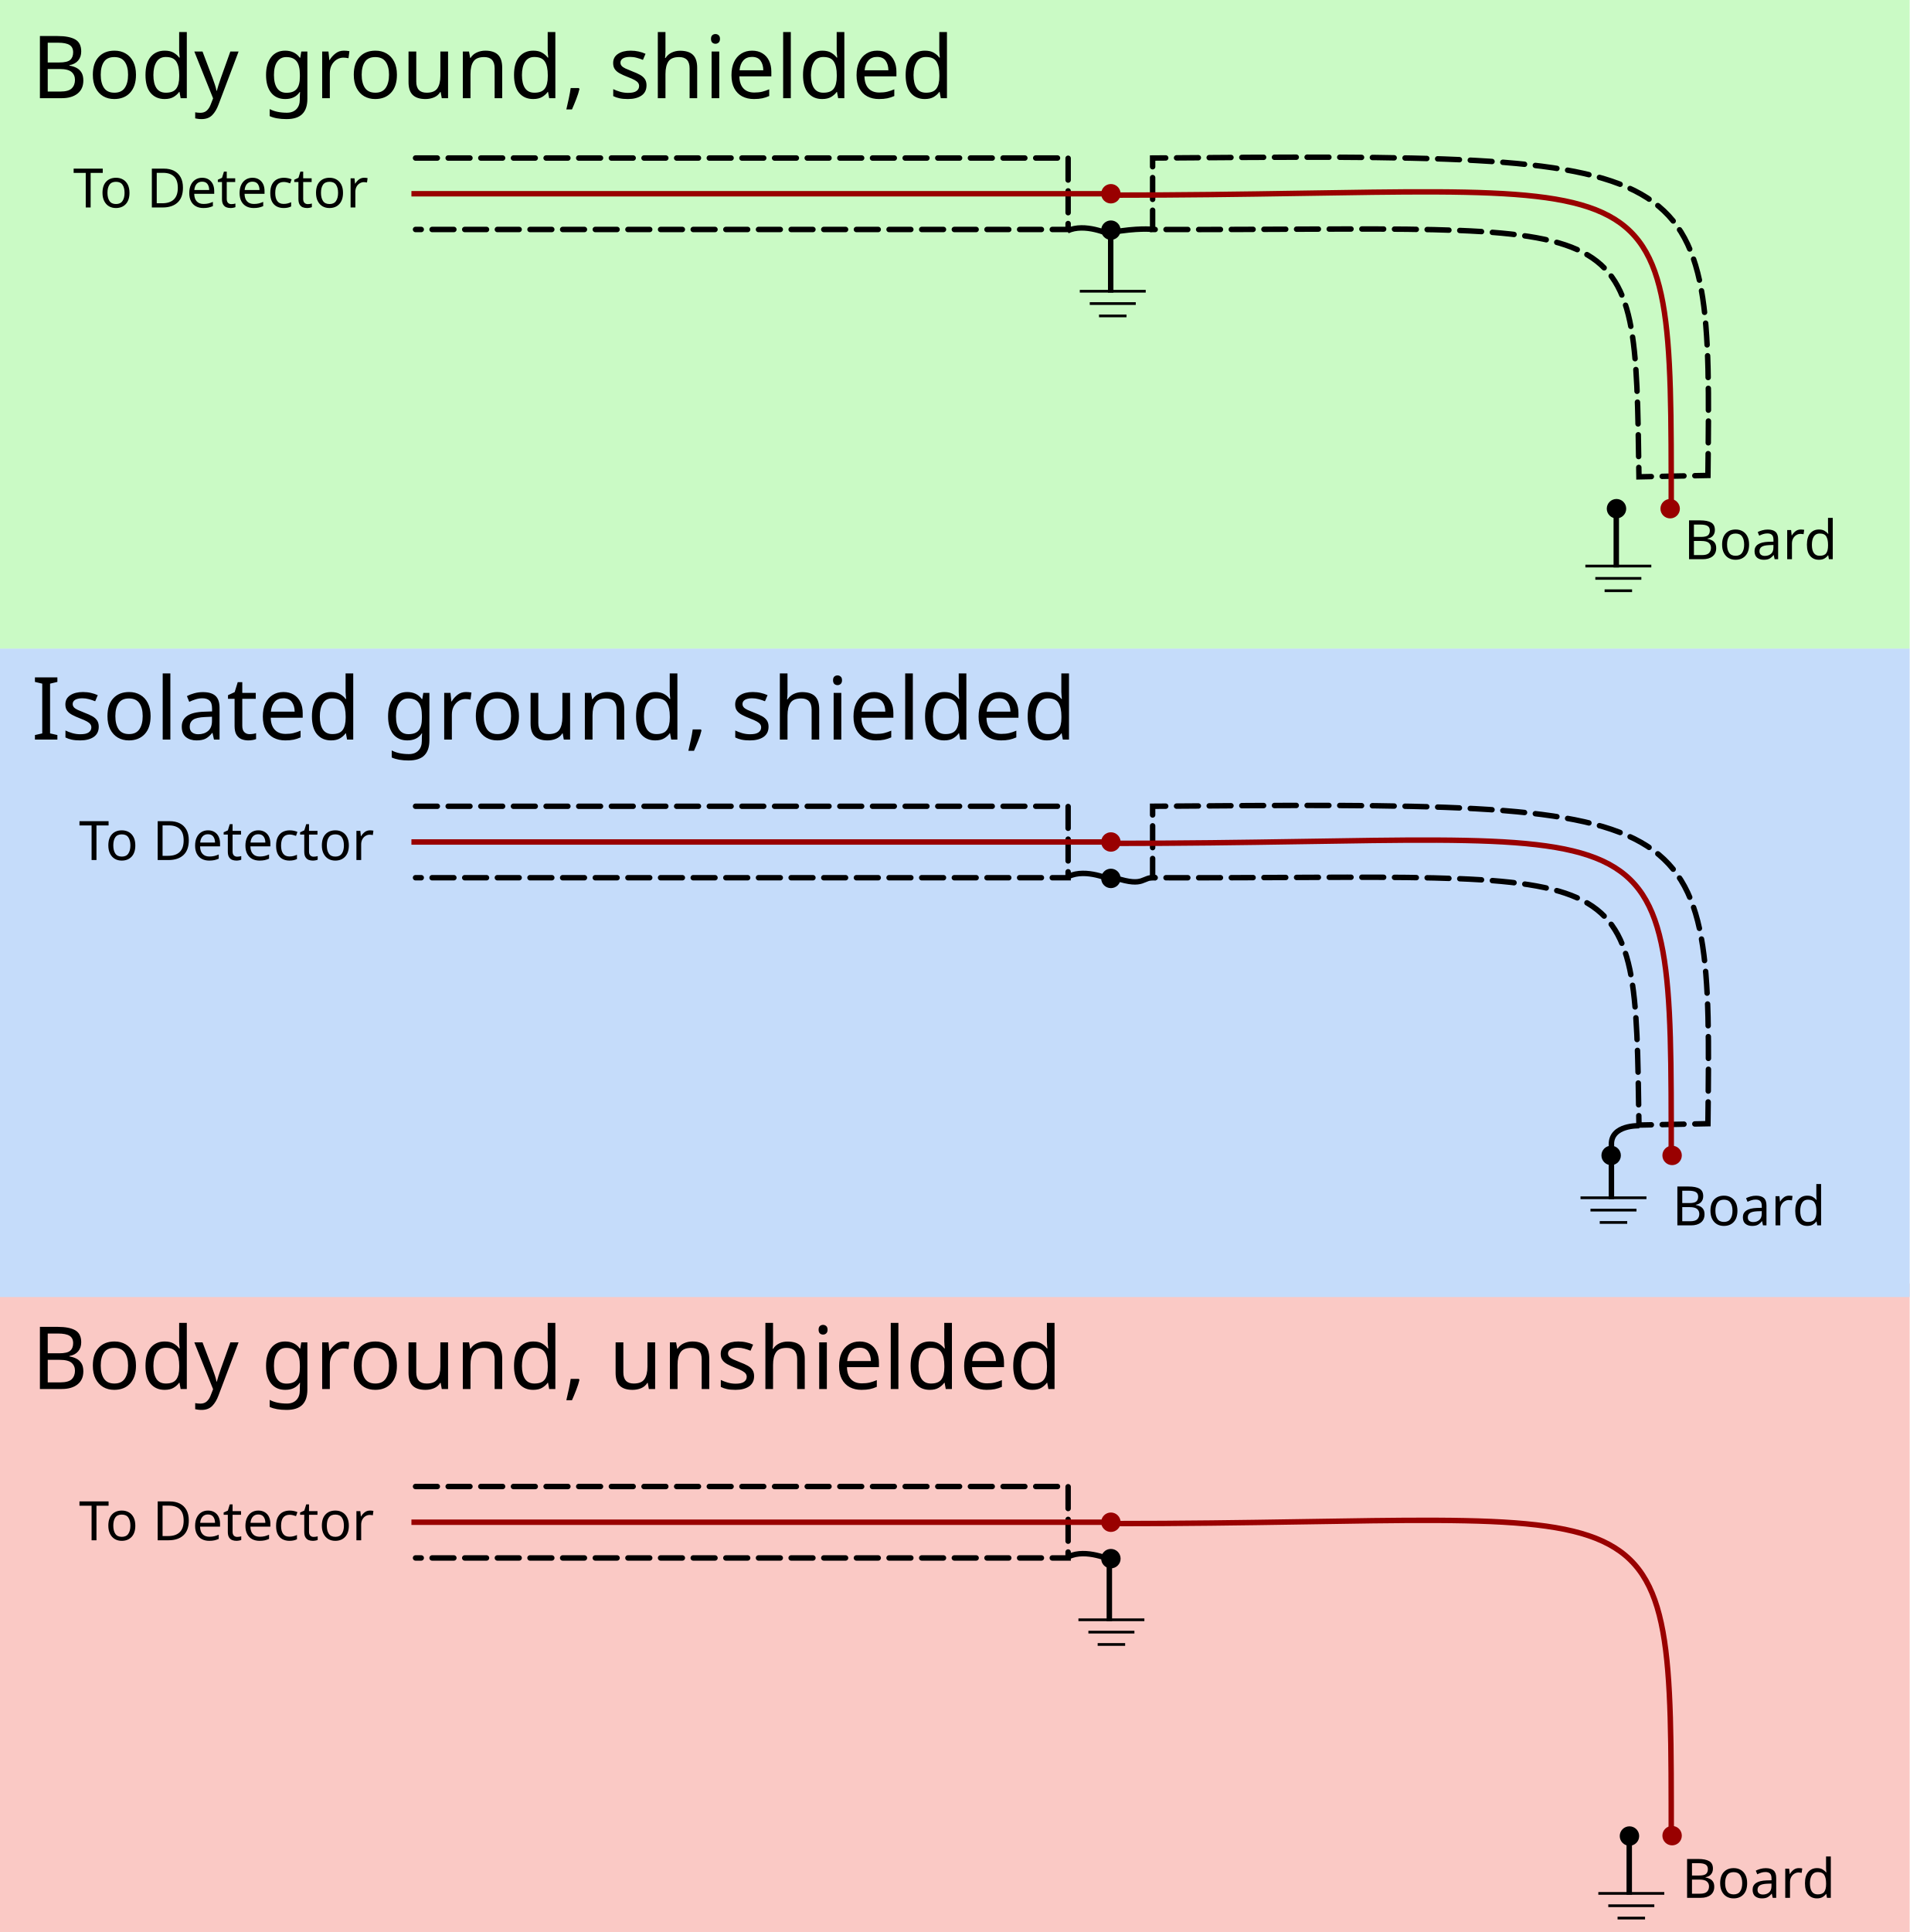
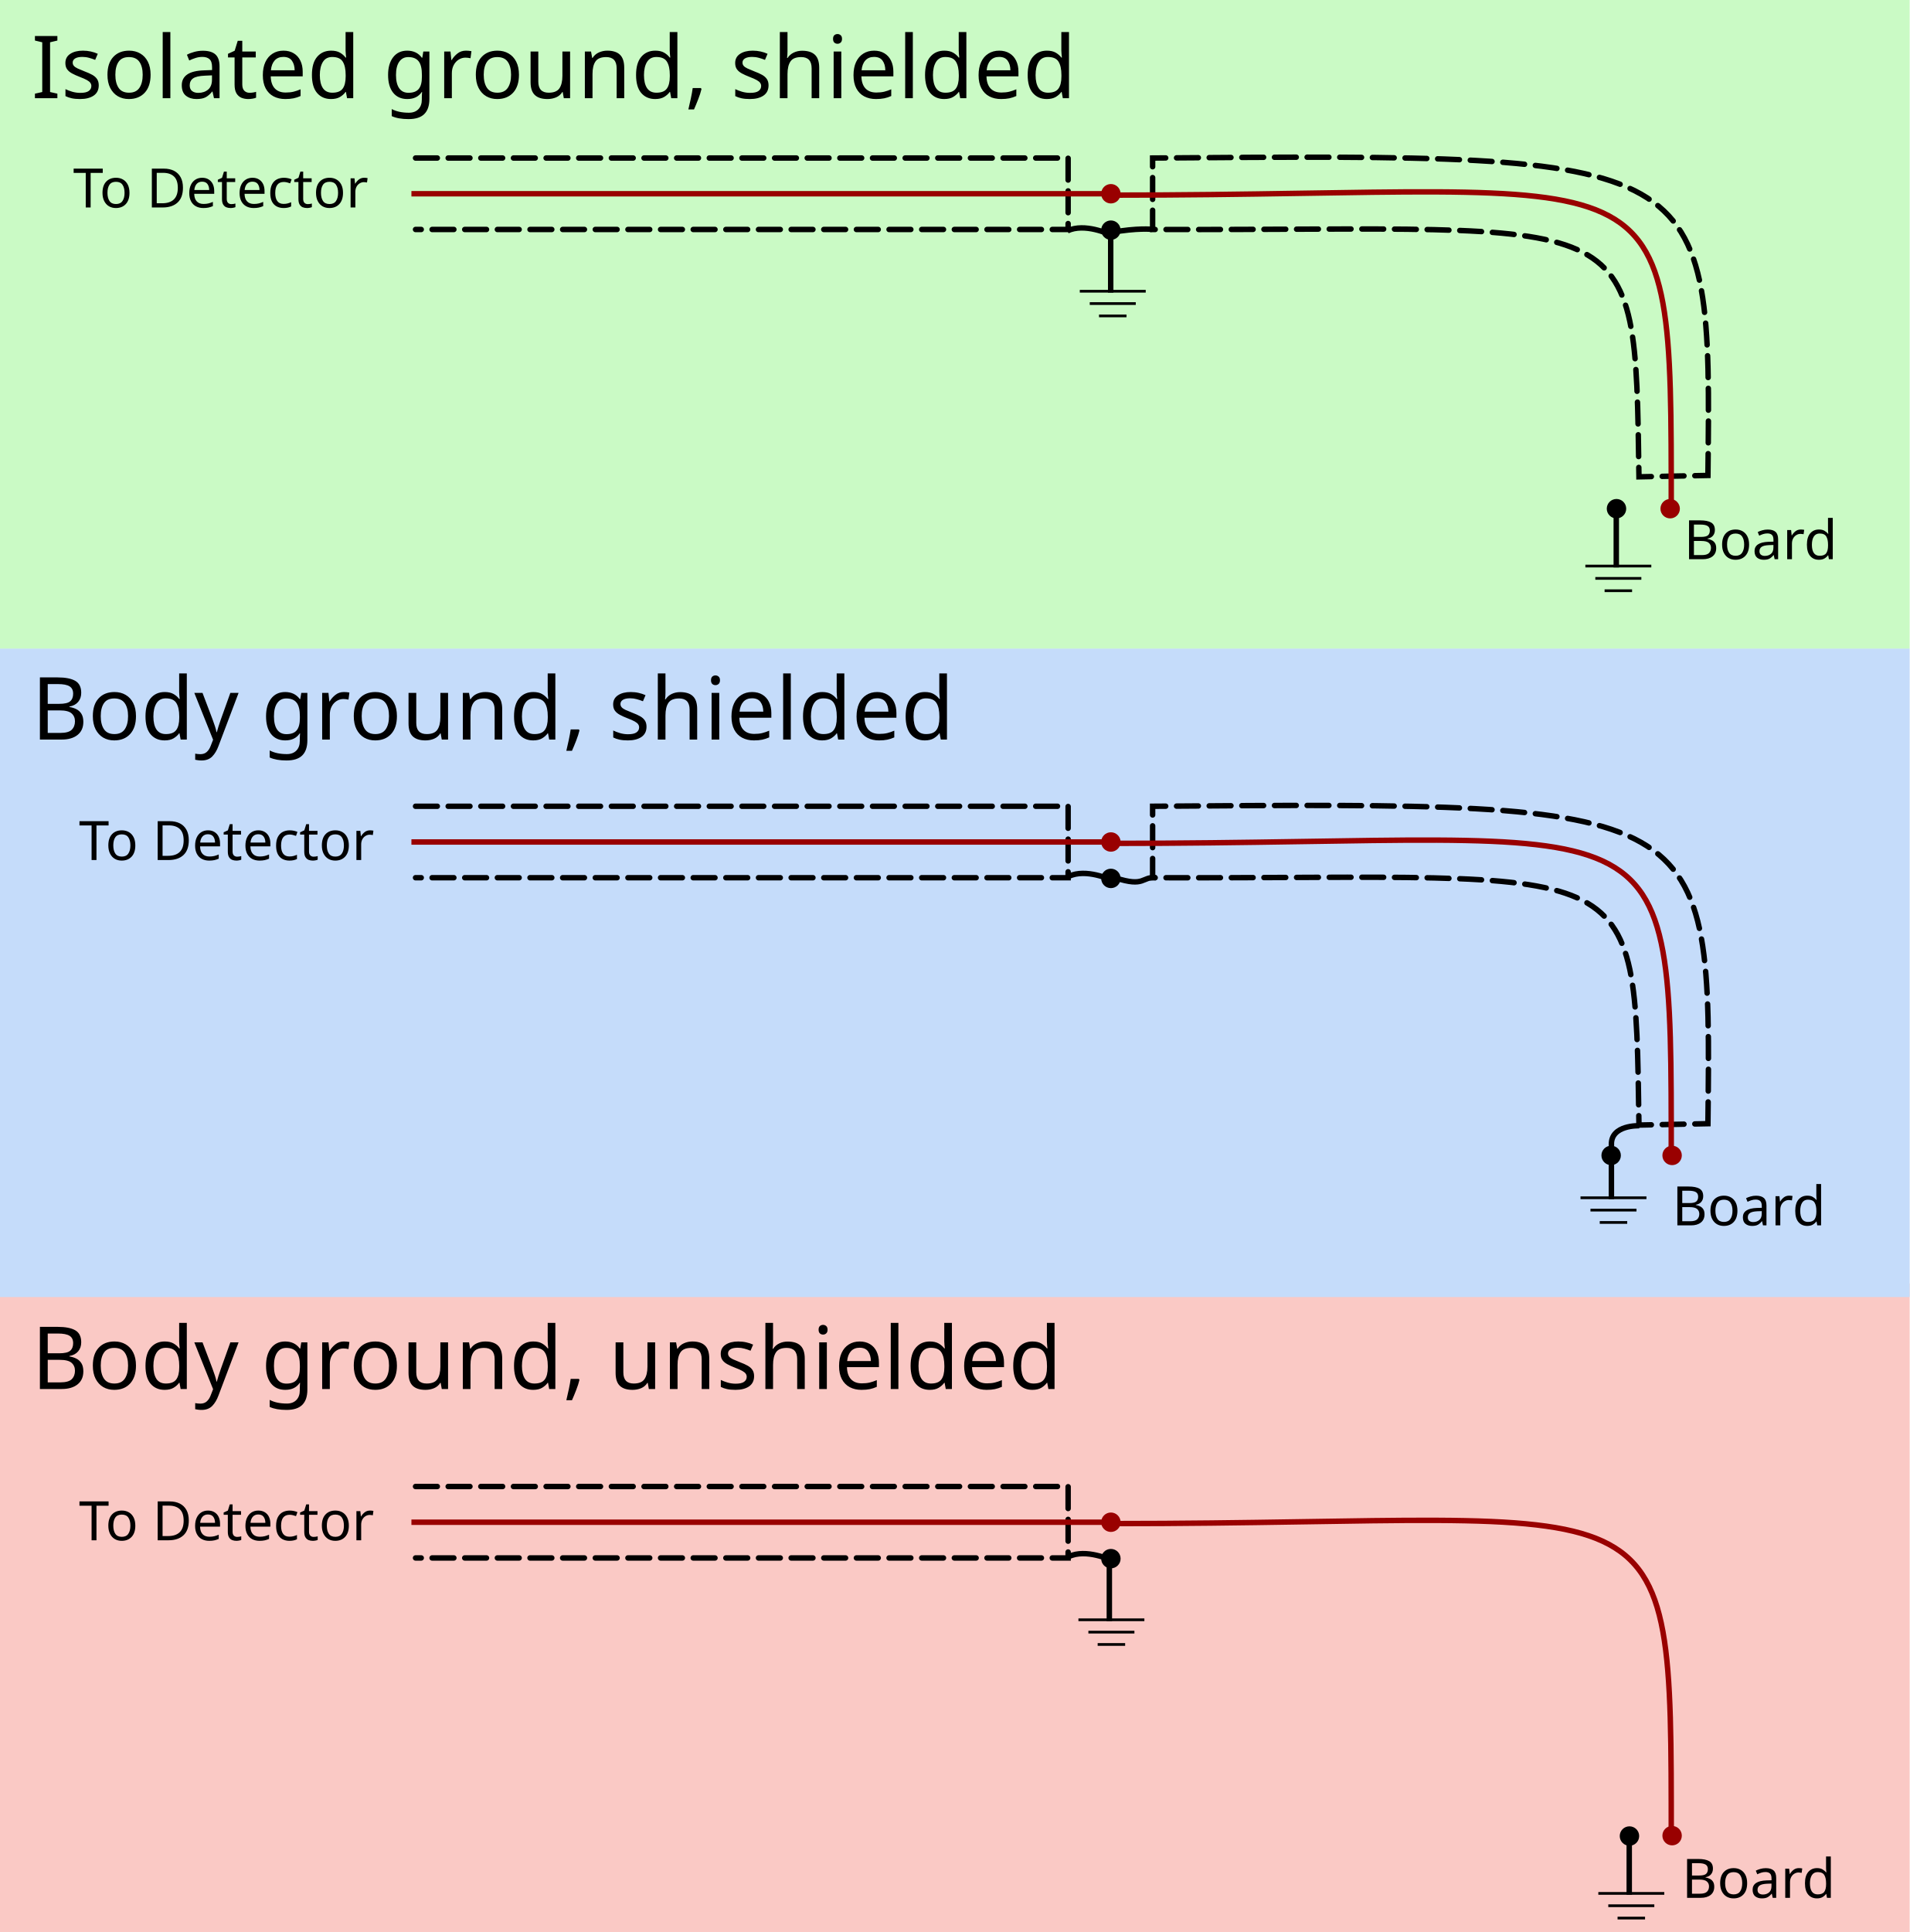
<svg xmlns="http://www.w3.org/2000/svg" xmlns:ns1="http://www.openswatchbook.org/uri/2009/osb" width="702.056" height="710.137" id="svg2" version="1.1">
  <defs id="defs4">
    <linearGradient id="linearGradient3803" ns1:paint="solid">
      <stop style="stop-color:#000000;stop-opacity:1;" offset="0" id="stop3805" />
    </linearGradient>
  </defs>
  <g id="layer1" transform="translate(-13.13198,-31.09796)">
    <rect style="fill:#fac9c5;fill-opacity:1;stroke:none" id="rect4237" width="702.056" height="238.396" x="13.132" y="502.839" />
    <rect y="269.453" x="13.132" height="238.396" width="702.056" id="rect4235" style="fill:#c5dcfa;fill-opacity:1;stroke:none" />
    <rect style="fill:#cafac5;fill-opacity:1;stroke:none" id="rect4233" width="702.056" height="238.396" x="13.132" y="31.098" />
    <g id="g4153" transform="translate(0,62)">
      <path id="path3945" d="m 406.065,291.212 c 6.313,-3.03 15.405,1.263 15.405,1.263" style="fill:none;stroke:#000000;stroke-width:2;stroke-linecap:butt;stroke-linejoin:miter;stroke-opacity:1;stroke-miterlimit:4;stroke-dasharray:none" />
      <path style="fill:none;stroke:#000000;stroke-width:2;stroke-linecap:butt;stroke-linejoin:miter;stroke-opacity:1;stroke-miterlimit:4;stroke-dasharray:none" d="m 605.545,389.884 c -0.253,-7.45 10.269,-7.001 10.269,-7.001" id="path3947" />
      <path style="fill:none;stroke:#000000;stroke-width:2;stroke-linecap:round;stroke-miterlimit:4;stroke-opacity:1;stroke-dasharray:8, 4;stroke-dashoffset:0" d="m 165.901,265.453 239.911,0 0,26.264 -239.911,0" id="path3811" />
      <path style="fill:#990000;stroke:#990000;stroke-width:2;stroke-linecap:butt;stroke-linejoin:miter;stroke-miterlimit:4;stroke-opacity:1;stroke-dasharray:none" d="m 164.386,278.585 254.558,0" id="path3813" />
      <path style="fill:#990000;fill-opacity:1;stroke:none" id="path3815" d="m 302.321,102.719 c 0,2.86 -2.319,5.179 -5.179,5.179 -2.86,0 -5.179,-2.319 -5.179,-5.179 0,-2.86 2.319,-5.179 5.179,-5.179 2.86,0 5.179,2.319 5.179,5.179 z" transform="matrix(0.6896552,0,0,0.6896552,216.6096,207.7444)" />
      <path transform="matrix(0.6896552,0,0,0.6896552,216.6096,221.129)" d="m 302.321,102.719 c 0,2.86 -2.319,5.179 -5.179,5.179 -2.86,0 -5.179,-2.319 -5.179,-5.179 0,-2.86 2.319,-5.179 5.179,-5.179 2.86,0 5.179,2.319 5.179,5.179 z" id="path3817" style="fill:#000000;fill-opacity:1;stroke:none" />
      <g id="g3819" transform="translate(307.046,266.6393)">
        <g id="g3821" transform="translate(0.2525381,4.798225)">
          <path style="fill:none;stroke:#000000;stroke-width:1px;stroke-linecap:butt;stroke-linejoin:miter;stroke-opacity:1" d="m 286.883,137.922 24.244,0" id="path3823" />
          <path style="fill:none;stroke:#000000;stroke-width:1px;stroke-linecap:butt;stroke-linejoin:miter;stroke-opacity:1" d="m 290.545,142.457 16.92,0" id="path3825" />
          <path style="fill:none;stroke:#000000;stroke-width:1px;stroke-linecap:butt;stroke-linejoin:miter;stroke-opacity:1" d="m 293.954,146.993 10.102,0" id="path3827" />
        </g>
        <path style="fill:none;stroke:#000000;stroke-width:2;stroke-linecap:butt;stroke-linejoin:miter;stroke-opacity:1;stroke-miterlimit:4;stroke-dasharray:none" d="m 295.975,137.164 0,-20.203" id="path3829" transform="translate(2.525381,6.060915)" />
      </g>
      <path id="path3833" d="m 641.027,382.126 c 1.347,-118.693 1.077,-118.188 -204.152,-116.673 l 0,26.264 c 179.319,0.505 177.282,-11.112 178.797,90.914 z" style="fill:none;stroke:#000000;stroke-width:2;stroke-linecap:round;stroke-miterlimit:4;stroke-opacity:1;stroke-dasharray:8, 4;stroke-dashoffset:0" />
      <path style="fill:none;stroke:#990000;stroke-width:2;stroke-linecap:butt;stroke-linejoin:miter;stroke-miterlimit:4;stroke-opacity:1;stroke-dasharray:none" d="m 422.076,279.09 c 206.551,0 205.465,-21.317 205.465,115.541" id="path3835" />
      <path style="fill:none;stroke:#000000;stroke-width:2;stroke-linecap:butt;stroke-linejoin:miter;stroke-opacity:1;stroke-miterlimit:4;stroke-dasharray:none" d="m 422.985,291.717 c 11.293,3.706 9.744,-0.541 15.152,0" id="path3837" />
      <text xml:space="preserve" style="font-size:20px;font-style:normal;font-weight:normal;line-height:125%;letter-spacing:0px;word-spacing:0px;fill:#000000;fill-opacity:1;stroke:none;font-family:Sans" x="627.857" y="419.505" id="text3883">
        <tspan id="tspan3885" x="627.857" y="419.505">Board</tspan>
      </text>
      <text xml:space="preserve" style="font-size:40px;font-style:normal;font-weight:normal;line-height:125%;letter-spacing:0px;word-spacing:0px;fill:#000000;fill-opacity:1;stroke:none;font-family:Sans" x="42.143" y="285.219" id="text3887">
        <tspan x="42.143" y="285.219" id="tspan3889" style="font-size:20px">To Detector</tspan>
      </text>
      <path style="fill:#990000;fill-opacity:1;stroke:none" id="path3768-0" d="m 302.321,102.719 c 0,2.86 -2.319,5.179 -5.179,5.179 -2.86,0 -5.179,-2.319 -5.179,-5.179 0,-2.86 2.319,-5.179 5.179,-5.179 2.86,0 5.179,2.319 5.179,5.179 z" transform="matrix(0.6896552,0,0,0.6896552,422.931,322.9498)" />
      <path transform="matrix(0.6896552,0,0,0.6896552,400.5203,322.9498)" d="m 302.321,102.719 c 0,2.86 -2.319,5.179 -5.179,5.179 -2.86,0 -5.179,-2.319 -5.179,-5.179 0,-2.86 2.319,-5.179 5.179,-5.179 2.86,0 5.179,2.319 5.179,5.179 z" id="path3961-3" style="fill:#000000;fill-opacity:1;stroke:none" />
    </g>
    <g id="g4068">
      <path id="rect3763" d="m 165.901,89.182 239.911,0 0,26.264 -239.911,0" style="fill:none;stroke:#000000;stroke-width:2;stroke-linecap:round;stroke-miterlimit:4;stroke-opacity:1;stroke-dasharray:8, 4;stroke-dashoffset:0" />
      <path id="path3766" d="m 164.386,102.314 254.558,0" style="fill:#990000;stroke:#990000;stroke-width:2;stroke-linecap:butt;stroke-linejoin:miter;stroke-miterlimit:4;stroke-opacity:1;stroke-dasharray:none" />
      <path transform="matrix(0.6896552,0,0,0.6896552,216.6096,31.47281)" d="m 302.321,102.719 c 0,2.86 -2.319,5.179 -5.179,5.179 -2.86,0 -5.179,-2.319 -5.179,-5.179 0,-2.86 2.319,-5.179 5.179,-5.179 2.86,0 5.179,2.319 5.179,5.179 z" id="path3768" style="fill:#990000;fill-opacity:1;stroke:none" />
      <path style="fill:#000000;fill-opacity:1;stroke:none" id="path3770" d="m 302.321,102.719 c 0,2.86 -2.319,5.179 -5.179,5.179 -2.86,0 -5.179,-2.319 -5.179,-5.179 0,-2.86 2.319,-5.179 5.179,-5.179 2.86,0 5.179,2.319 5.179,5.179 z" transform="matrix(0.6896552,0,0,0.6896552,216.6096,44.85733)" />
      <g id="g3938" transform="translate(311.3571,102.5)">
        <g transform="translate(-2.272843,-1.262691)" id="g3785">
          <path id="path3772" d="m 286.883,137.922 24.244,0" style="fill:none;stroke:#000000;stroke-width:1px;stroke-linecap:butt;stroke-linejoin:miter;stroke-opacity:1" />
          <path id="path3774" d="m 290.545,142.457 16.92,0" style="fill:none;stroke:#000000;stroke-width:1px;stroke-linecap:butt;stroke-linejoin:miter;stroke-opacity:1" />
          <path id="path3776" d="m 293.954,146.993 10.102,0" style="fill:none;stroke:#000000;stroke-width:1px;stroke-linecap:butt;stroke-linejoin:miter;stroke-opacity:1" />
        </g>
        <path id="path3791" d="m 295.975,137.164 0,-20.203" style="fill:none;stroke:#000000;stroke-width:2;stroke-linecap:butt;stroke-linejoin:miter;stroke-opacity:1;stroke-miterlimit:4;stroke-dasharray:none" />
      </g>
      <path style="fill:none;stroke:#000000;stroke-width:2;stroke-linecap:butt;stroke-linejoin:miter;stroke-opacity:1;stroke-miterlimit:4;stroke-dasharray:none" d="m 405.56,115.951 c 6.313,-3.03 15.405,1.263 15.405,1.263" id="path3793" />
      <path style="fill:none;stroke:#000000;stroke-width:2;stroke-linecap:round;stroke-miterlimit:4;stroke-opacity:1;stroke-dasharray:8, 4;stroke-dashoffset:0" d="M 641.027,205.854 C 642.374,87.161 642.104,87.667 436.874,89.182 l 0,26.264 c 179.319,0.505 177.282,-11.112 178.797,90.914 z" id="path3795" />
      <path id="path3801" d="m 422.076,102.819 c 206.551,0 205.465,-21.317 205.465,115.541" style="fill:none;stroke:#990000;stroke-width:2;stroke-linecap:butt;stroke-linejoin:miter;stroke-miterlimit:4;stroke-opacity:1;stroke-dasharray:none" />
      <text id="text3871" y="107.362" x="40" style="font-size:40px;font-style:normal;font-weight:normal;line-height:125%;letter-spacing:0px;word-spacing:0px;fill:#000000;fill-opacity:1;stroke:none;font-family:Sans" xml:space="preserve">
        <tspan style="font-size:20px" id="tspan3875" y="107.362" x="40">To Detector</tspan>
      </text>
      <text id="text3879" y="236.648" x="632.143" style="font-size:20px;font-style:normal;font-weight:normal;line-height:125%;letter-spacing:0px;word-spacing:0px;fill:#000000;fill-opacity:1;stroke:none;font-family:Sans" xml:space="preserve">
        <tspan y="236.648" x="632.143" id="tspan3881">Board</tspan>
      </text>
      <path style="fill:#990000;fill-opacity:1;stroke:none" id="path3768-9" d="m 302.321,102.719 c 0,2.86 -2.319,5.179 -5.179,5.179 -2.86,0 -5.179,-2.319 -5.179,-5.179 0,-2.86 2.319,-5.179 5.179,-5.179 2.86,0 5.179,2.319 5.179,5.179 z" transform="matrix(0.6896552,0,0,0.6896552,422.2168,147.2355)" />
      <path transform="matrix(0.6896552,0,0,0.6896552,402.4846,147.2356)" d="m 302.321,102.719 c 0,2.86 -2.319,5.179 -5.179,5.179 -2.86,0 -5.179,-2.319 -5.179,-5.179 0,-2.86 2.319,-5.179 5.179,-5.179 2.86,0 5.179,2.319 5.179,5.179 z" id="path3961-9" style="fill:#000000;fill-opacity:1;stroke:none" />
      <g transform="translate(125.4891,1.484746)" id="g4211">
        <g id="g4213" transform="translate(-2.272843,-1.262691)">
          <path style="fill:none;stroke:#000000;stroke-width:1px;stroke-linecap:butt;stroke-linejoin:miter;stroke-opacity:1" d="m 286.883,137.922 24.244,0" id="path4215" />
          <path style="fill:none;stroke:#000000;stroke-width:1px;stroke-linecap:butt;stroke-linejoin:miter;stroke-opacity:1" d="m 290.545,142.457 16.92,0" id="path4217" />
          <path style="fill:none;stroke:#000000;stroke-width:1px;stroke-linecap:butt;stroke-linejoin:miter;stroke-opacity:1" d="m 293.954,146.993 10.102,0" id="path4219" />
        </g>
        <path style="fill:none;stroke:#000000;stroke-width:2;stroke-linecap:butt;stroke-linejoin:miter;stroke-opacity:1;stroke-miterlimit:4;stroke-dasharray:none" d="m 295.975,137.164 0,-20.203" id="path4221" />
      </g>
      <path style="fill:none;stroke:#000000;stroke-width:2;stroke-linecap:butt;stroke-linejoin:miter;stroke-opacity:1;stroke-miterlimit:4;stroke-dasharray:none" d="m 421.518,116.559 c 10,-1.786 15.179,-1.161 15.179,-1.161" id="path4227" />
    </g>
    <g id="g4181" transform="translate(0,110)">
      <path style="fill:none;stroke:#000000;stroke-width:2;stroke-linecap:butt;stroke-linejoin:miter;stroke-opacity:1;stroke-miterlimit:4;stroke-dasharray:none" d="m 406.065,493.243 c 6.313,-3.03 15.405,1.263 15.405,1.263" id="path3949" />
      <g id="g3991" transform="translate(124.9899,379.8174)">
        <g id="g3993" transform="translate(-2.272843,-1.262691)">
          <path style="fill:none;stroke:#000000;stroke-width:1px;stroke-linecap:butt;stroke-linejoin:miter;stroke-opacity:1" d="m 286.883,137.922 24.244,0" id="path3995" />
          <path style="fill:none;stroke:#000000;stroke-width:1px;stroke-linecap:butt;stroke-linejoin:miter;stroke-opacity:1" d="m 290.545,142.457 16.92,0" id="path3997" />
          <path style="fill:none;stroke:#000000;stroke-width:1px;stroke-linecap:butt;stroke-linejoin:miter;stroke-opacity:1" d="m 293.954,146.993 10.102,0" id="path3999" />
        </g>
        <path style="fill:none;stroke:#000000;stroke-width:2;stroke-linecap:butt;stroke-linejoin:miter;stroke-opacity:1;stroke-miterlimit:4;stroke-dasharray:none" d="m 295.975,137.164 0,-20.203" id="path4001" />
      </g>
      <path id="path3955" d="m 165.901,467.484 239.911,0 0,26.264 -239.911,0" style="fill:none;stroke:#000000;stroke-width:2;stroke-linecap:round;stroke-miterlimit:4;stroke-opacity:1;stroke-dasharray:8, 4;stroke-dashoffset:0" />
      <path id="path3957" d="m 164.386,480.616 254.558,0" style="fill:#990000;stroke:#990000;stroke-width:2;stroke-linecap:butt;stroke-linejoin:miter;stroke-miterlimit:4;stroke-opacity:1;stroke-dasharray:none" />
      <path transform="matrix(0.6896552,0,0,0.6896552,216.6096,409.7749)" d="m 302.321,102.719 c 0,2.86 -2.319,5.179 -5.179,5.179 -2.86,0 -5.179,-2.319 -5.179,-5.179 0,-2.86 2.319,-5.179 5.179,-5.179 2.86,0 5.179,2.319 5.179,5.179 z" id="path3959" style="fill:#990000;fill-opacity:1;stroke:none" />
      <path style="fill:#000000;fill-opacity:1;stroke:none" id="path3961" d="m 302.321,102.719 c 0,2.86 -2.319,5.179 -5.179,5.179 -2.86,0 -5.179,-2.319 -5.179,-5.179 0,-2.86 2.319,-5.179 5.179,-5.179 2.86,0 5.179,2.319 5.179,5.179 z" transform="matrix(0.6896552,0,0,0.6896552,216.6096,423.1595)" />
      <path id="path3977" d="m 422.076,481.121 c 206.551,0 205.465,-21.317 205.465,115.541" style="fill:none;stroke:#990000;stroke-width:2;stroke-linecap:butt;stroke-linejoin:miter;stroke-miterlimit:4;stroke-opacity:1;stroke-dasharray:none" />
      <text id="text3981" y="618.678" x="631.429" style="font-size:20px;font-style:normal;font-weight:normal;line-height:125%;letter-spacing:0px;word-spacing:0px;fill:#000000;fill-opacity:1;stroke:none;font-family:Sans" xml:space="preserve">
        <tspan y="618.678" x="631.429" id="tspan3983">Board</tspan>
      </text>
      <text id="text3985" y="487.25" x="42.143" style="font-size:40px;font-style:normal;font-weight:normal;line-height:125%;letter-spacing:0px;word-spacing:0px;fill:#000000;fill-opacity:1;stroke:none;font-family:Sans" xml:space="preserve">
        <tspan style="font-size:20px" id="tspan3987" y="487.25" x="42.143">To Detector</tspan>
      </text>
      <path transform="matrix(0.6896552,0,0,0.6896552,422.931,524.9804)" d="m 302.321,102.719 c 0,2.86 -2.319,5.179 -5.179,5.179 -2.86,0 -5.179,-2.319 -5.179,-5.179 0,-2.86 2.319,-5.179 5.179,-5.179 2.86,0 5.179,2.319 5.179,5.179 z" id="path3989" style="fill:#990000;fill-opacity:1;stroke:none" />
      <g id="g4090" transform="translate(316.1248,480.3875)">
        <g transform="translate(-2.272843,-1.262691)" id="g4092">
          <path id="path4094" d="m 286.883,137.922 24.244,0" style="fill:none;stroke:#000000;stroke-width:1px;stroke-linecap:butt;stroke-linejoin:miter;stroke-opacity:1" />
          <path id="path4096" d="m 290.545,142.457 16.92,0" style="fill:none;stroke:#000000;stroke-width:1px;stroke-linecap:butt;stroke-linejoin:miter;stroke-opacity:1" />
          <path id="path4098" d="m 293.954,146.993 10.102,0" style="fill:none;stroke:#000000;stroke-width:1px;stroke-linecap:butt;stroke-linejoin:miter;stroke-opacity:1" />
        </g>
        <path id="path4100" d="m 295.975,137.164 0,-20.203" style="fill:none;stroke:#000000;stroke-width:2;stroke-linecap:butt;stroke-linejoin:miter;stroke-opacity:1;stroke-miterlimit:4;stroke-dasharray:none" />
      </g>
      <path transform="matrix(0.6896552,0,0,0.6896552,407.2523,525.1231)" d="m 302.321,102.719 c 0,2.86 -2.319,5.179 -5.179,5.179 -2.86,0 -5.179,-2.319 -5.179,-5.179 0,-2.86 2.319,-5.179 5.179,-5.179 2.86,0 5.179,2.319 5.179,5.179 z" id="path4102" style="fill:#000000;fill-opacity:1;stroke:none" />
    </g>
    <text xml:space="preserve" style="font-size:40px;font-style:normal;font-weight:normal;line-height:125%;letter-spacing:0px;word-spacing:0px;fill:#000000;fill-opacity:1;stroke:none;font-family:Sans" x="24.695" y="302.934" id="text4207">
-       <tspan id="tspan4209" x="24.695" y="302.934" style="font-size:32px">Isolated ground, shielded</tspan>
+       <tspan id="tspan4209" x="24.695" y="302.934" style="font-size:32px">Body ground, shielded</tspan>
    </text>
    <text id="text4223" y="67.187" x="24.695" style="font-size:40px;font-style:normal;font-weight:normal;line-height:125%;letter-spacing:0px;word-spacing:0px;fill:#000000;fill-opacity:1;stroke:none;font-family:Sans" xml:space="preserve">
-       <tspan y="67.187" x="24.695" id="tspan4225" style="font-size:32px">Body ground, shielded</tspan>
+       <tspan y="67.187" x="24.695" style="font-size:32px" id="tspan3067">Isolated ground, shielded</tspan>
    </text>
    <text xml:space="preserve" style="font-size:32px;font-style:normal;font-weight:normal;line-height:125%;letter-spacing:0px;word-spacing:0px;fill:#000000;fill-opacity:1;stroke:none;font-family:Sans" x="24.695" y="541.648" id="text4229">
      <tspan id="tspan4231" x="24.695" y="541.648">Body ground, unshielded</tspan>
    </text>
  </g>
</svg>
